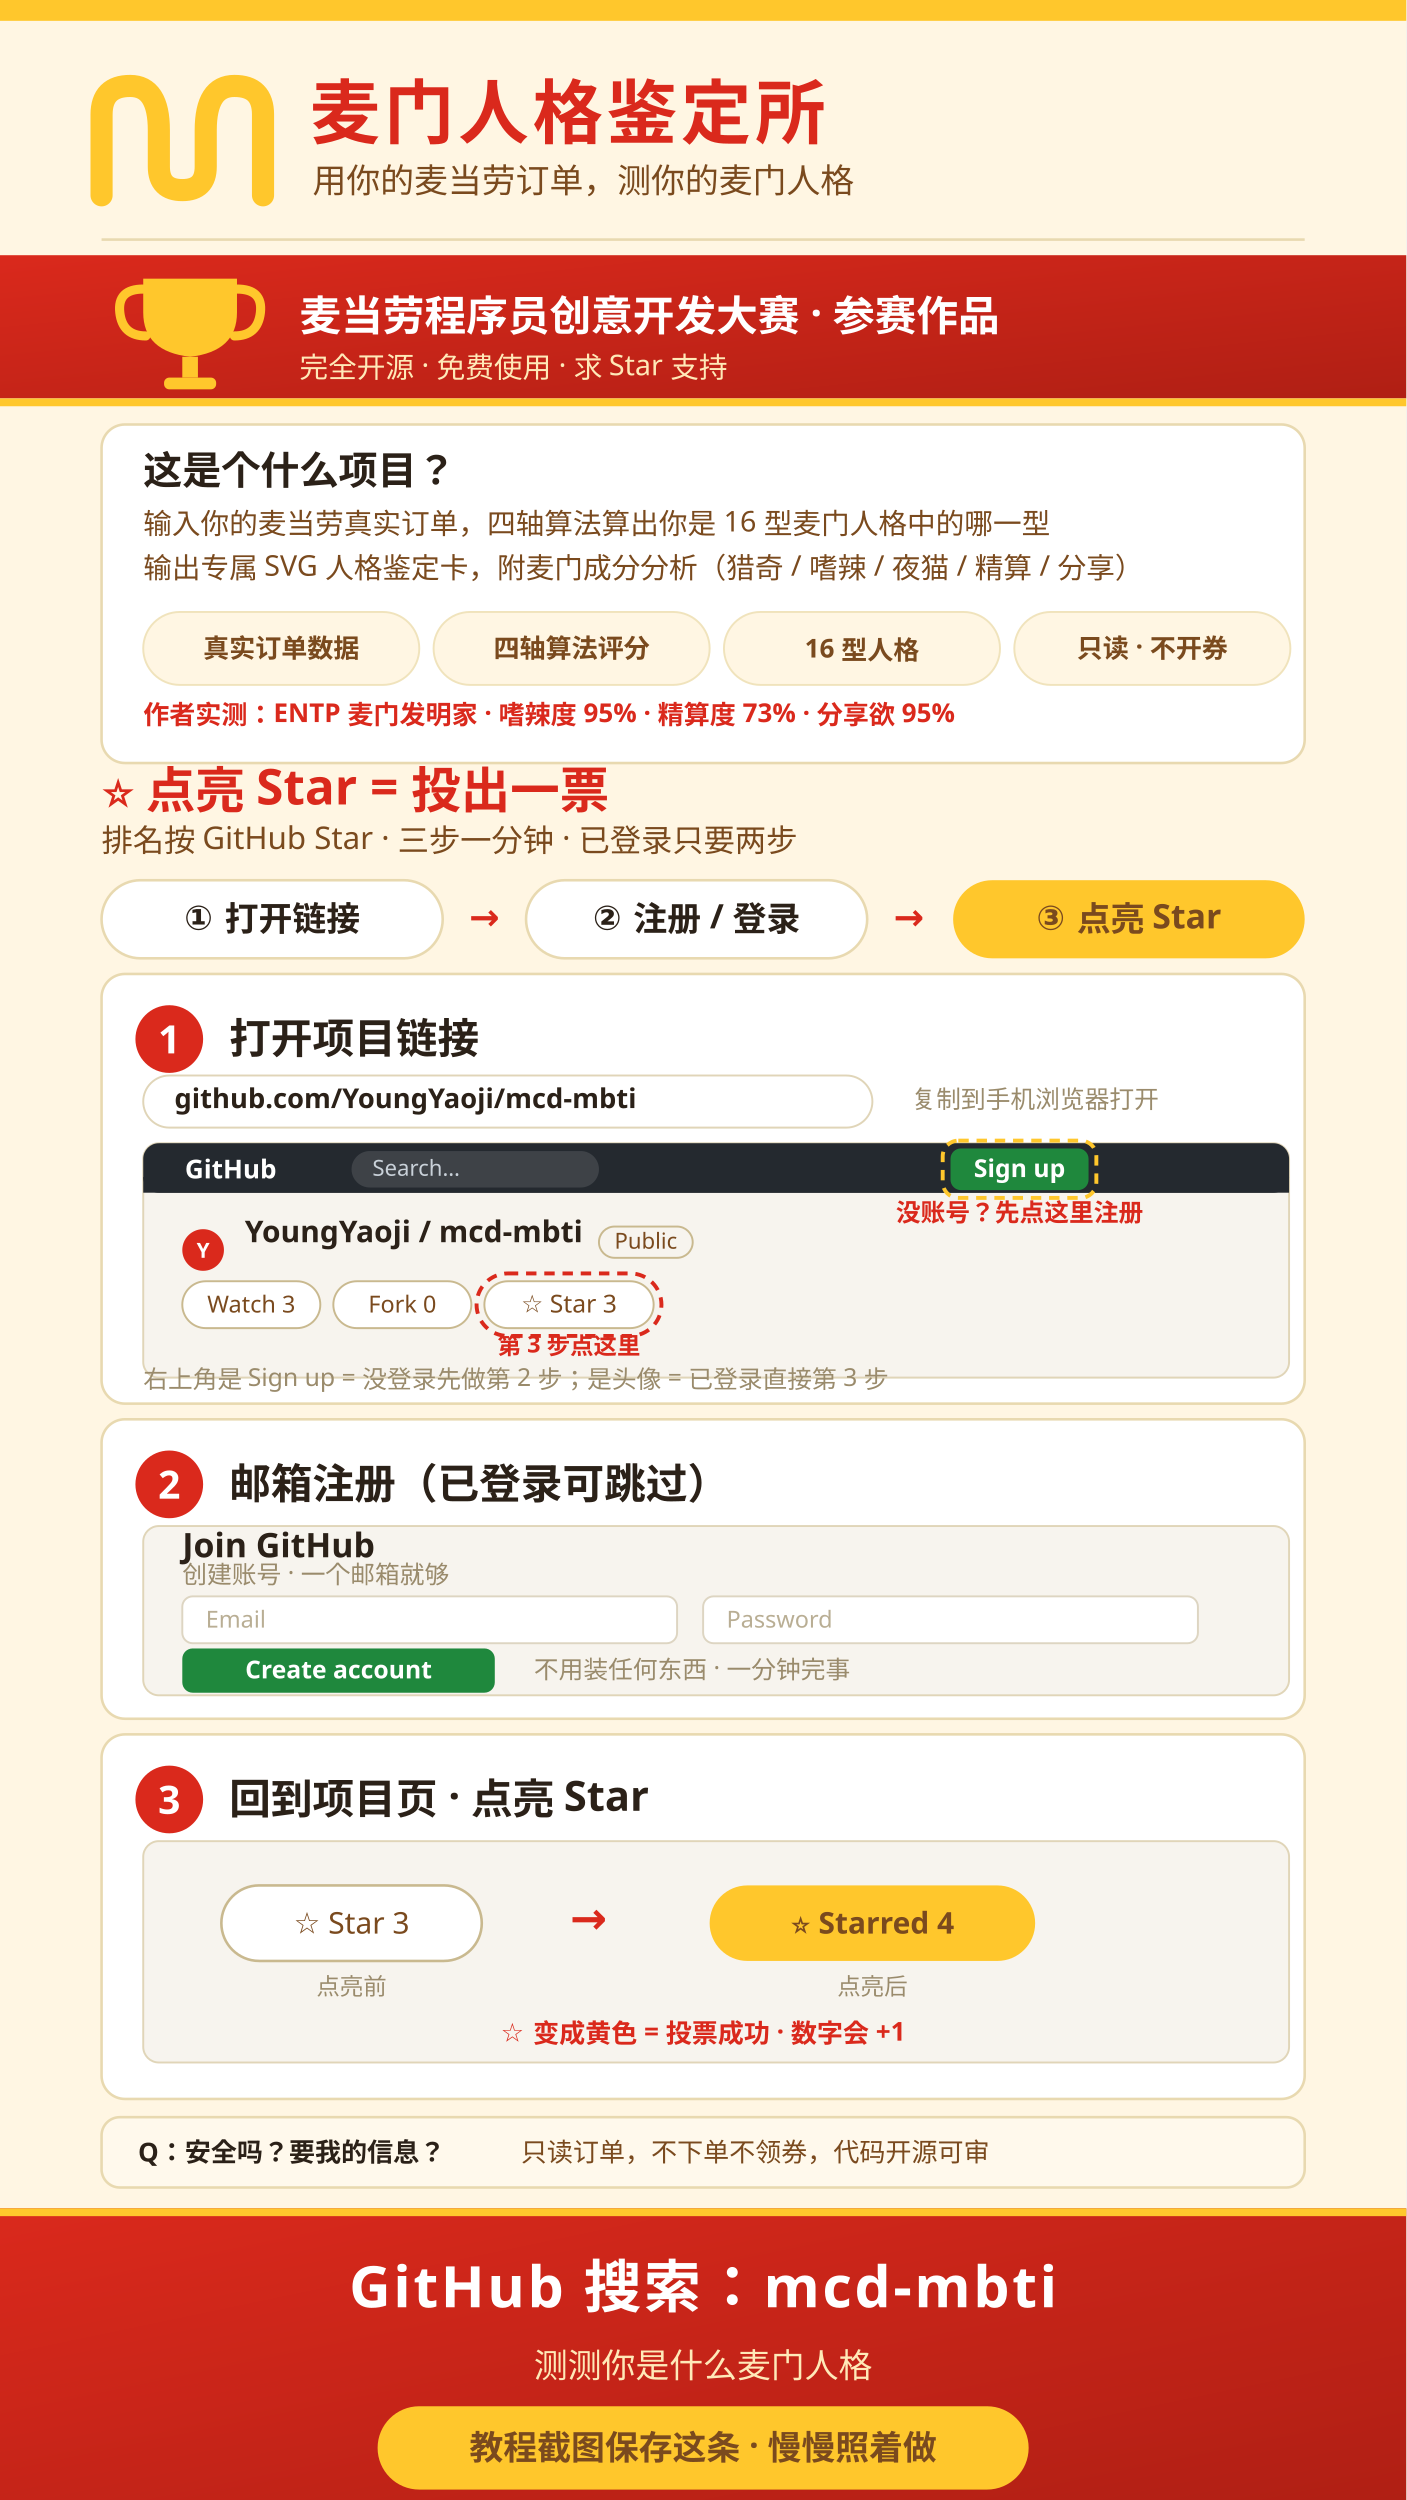
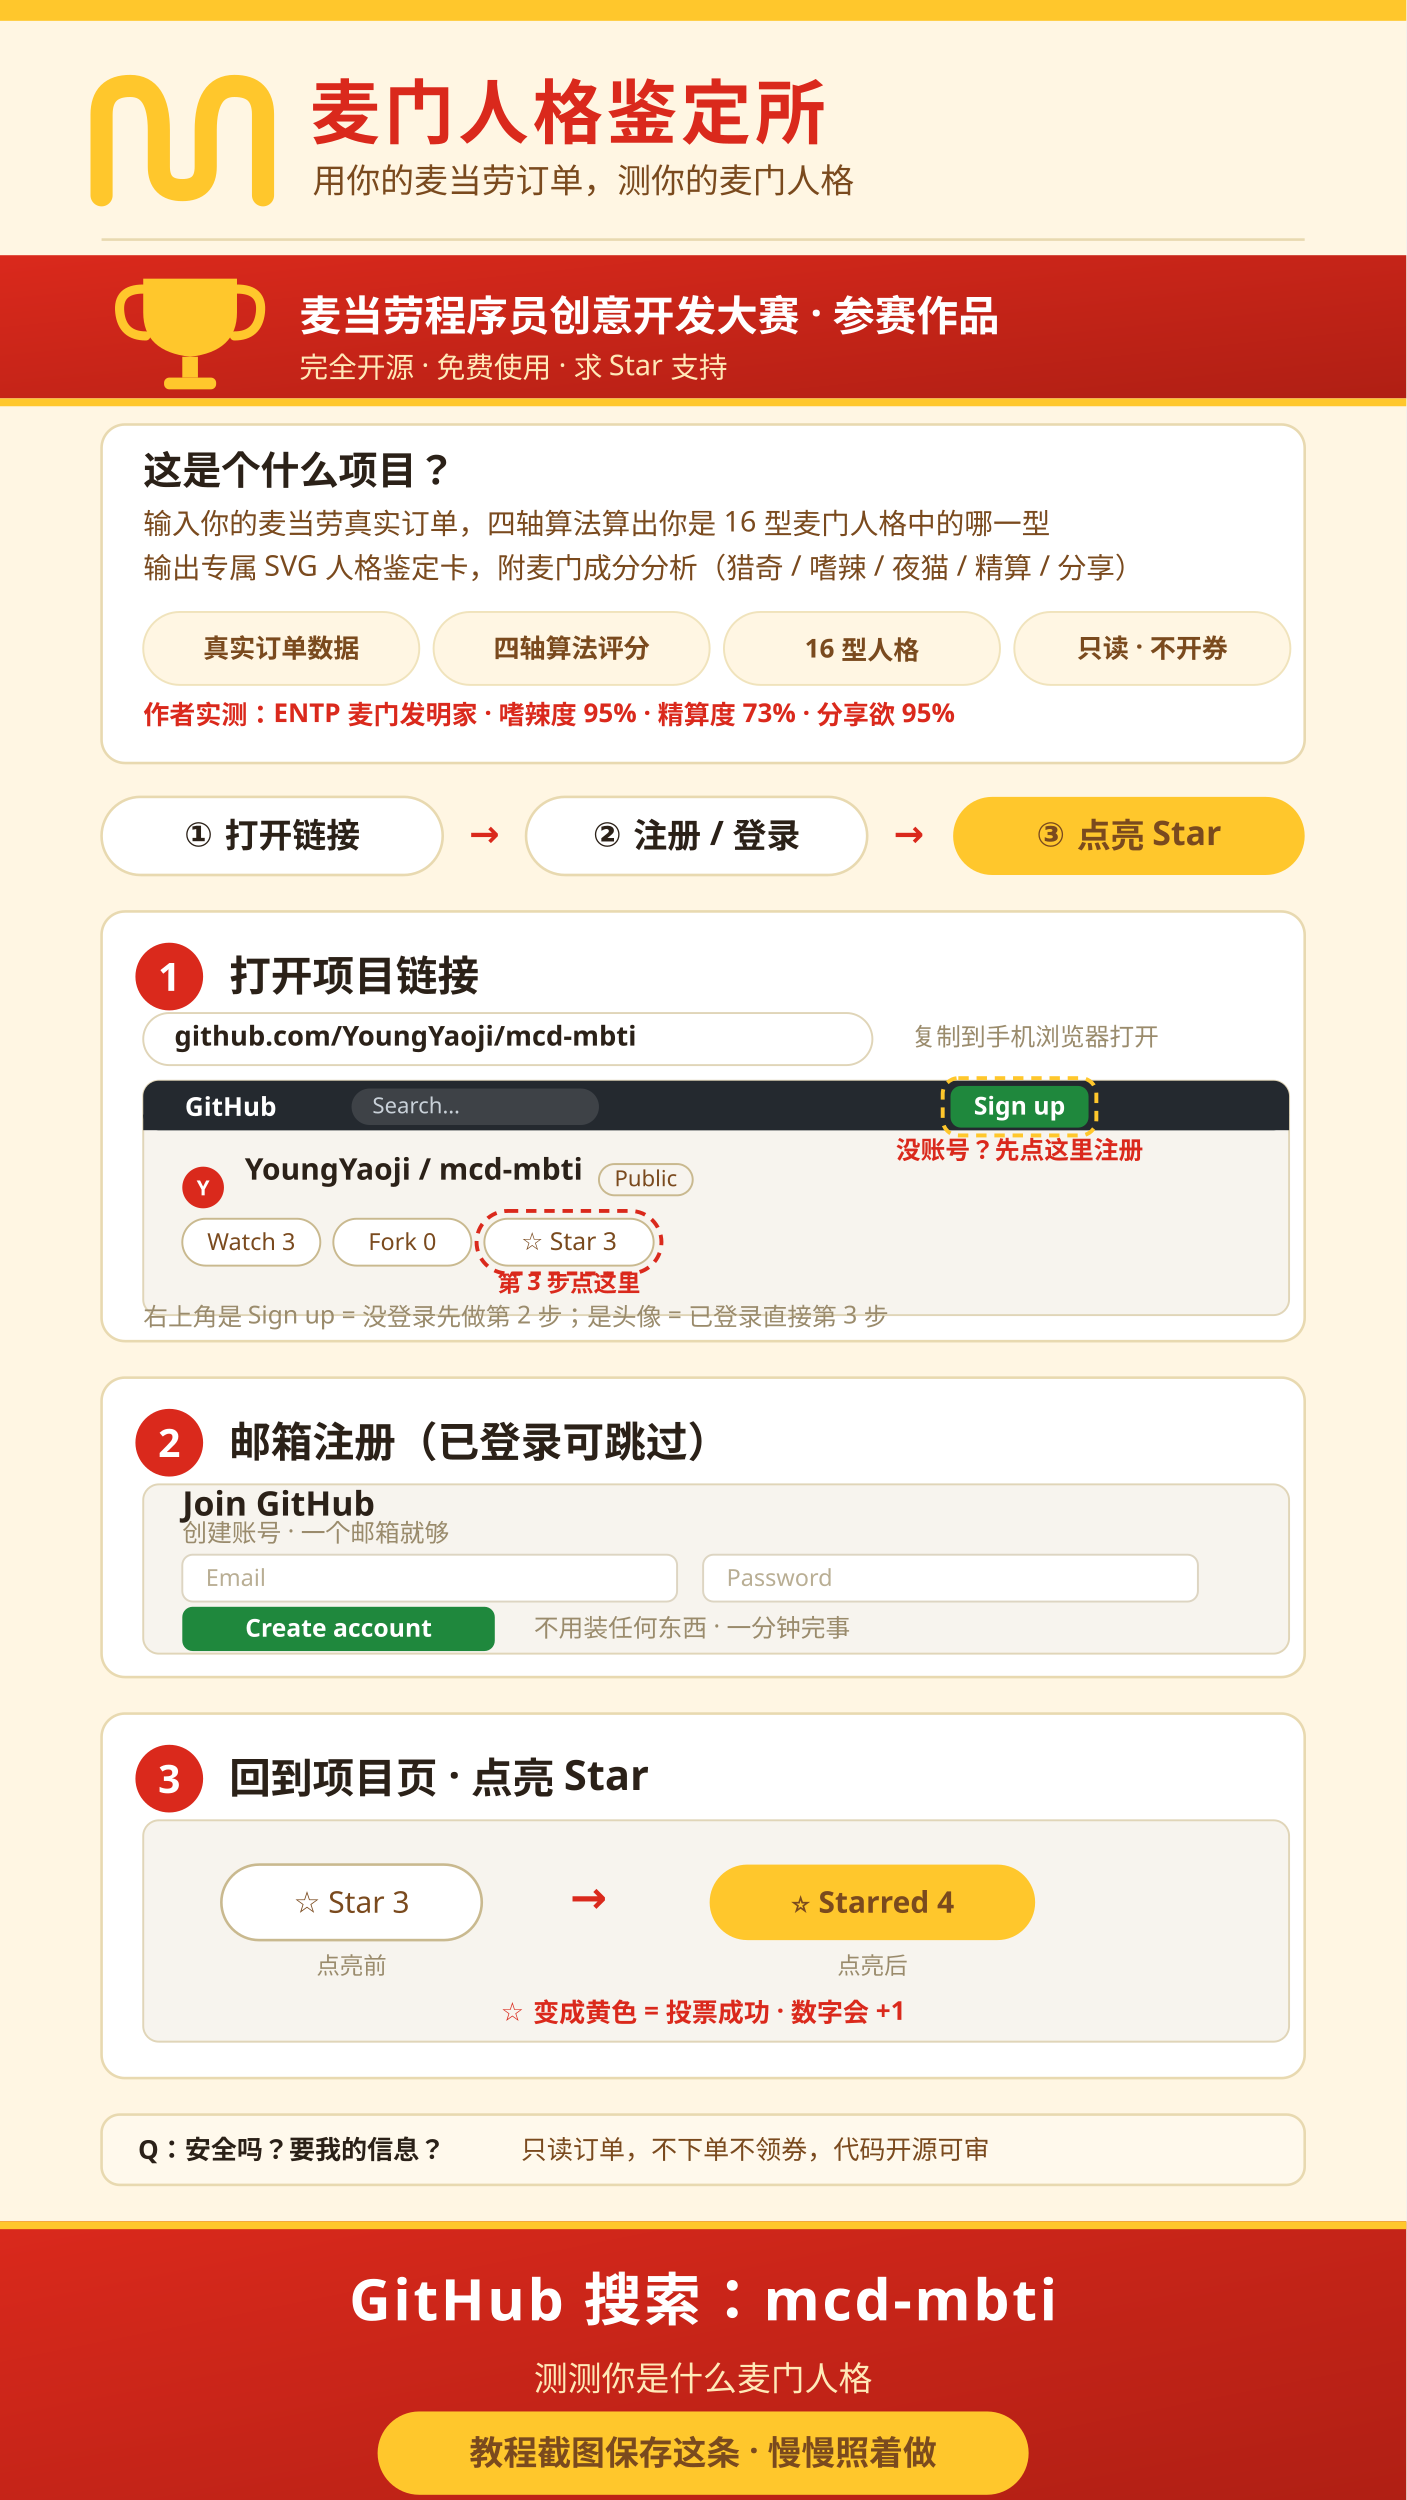
<svg xmlns="http://www.w3.org/2000/svg" width="1080" height="1920" viewBox="0 0 1080 1920">
  <defs>
    <linearGradient id="hdr" x1="0" y1="0" x2="1" y2="1">
      <stop offset="0" stop-color="#DA291C" />
      <stop offset="1" stop-color="#B01F14" />
    </linearGradient>
  </defs>
  <rect width="1080" height="1920" fill="#FFF6E3" />
  <rect width="1080" height="16" fill="#FFC72C" />
  <g transform="translate(78,58)">
    <path d="M 0 92 V 30 Q 0 8 22 8 Q 44 8 44 42 V 70 Q 44 88 62 88 Q 80 88 80 70 V 42 Q 80 8 102 8 Q 124 8 124 30 V 92" fill="none" stroke="#FFC72C" stroke-width="17" stroke-linecap="round" />
  </g>
  <text x="238" y="106" font-family="'Microsoft YaHei','PingFang SC',sans-serif" font-size="54" font-weight="900" fill="#DA291C" letter-spacing="3">麦门人格鉴定所</text>
  <text x="240" y="148" font-family="'Microsoft YaHei','PingFang SC',sans-serif" font-size="26" fill="#7A4A1E">用你的麦当劳订单，测你的麦门人格</text>
  <line x1="78" y1="184" x2="1002" y2="184" stroke="#E8D9B0" stroke-width="2" />
  <rect x="0" y="196" width="1080" height="110" fill="url(#hdr)" />
  <rect x="0" y="306" width="1080" height="6" fill="#FFC72C" />
  <g transform="translate(104,208)">
    <path d="M 6 6 H 78 V 32 Q 78 62 42 66 Q 6 62 6 32 Z" fill="#FFC72C" />
    <path d="M 6 14 Q -14 14 -12 32 Q -10 50 8 50" fill="none" stroke="#FFC72C" stroke-width="7" stroke-linecap="round" />
    <path d="M 78 14 Q 98 14 96 32 Q 94 50 76 50" fill="none" stroke="#FFC72C" stroke-width="7" stroke-linecap="round" />
    <rect x="36" y="66" width="12" height="16" fill="#FFC72C" />
    <rect x="22" y="82" width="40" height="9" rx="4" fill="#FFC72C" />
  </g>
  <text x="230" y="254" font-family="'Microsoft YaHei','PingFang SC',sans-serif" font-size="32" font-weight="900" fill="#FFFFFF">麦当劳程序员创意开发大赛 · 参赛作品</text>
  <text x="230" y="290" font-family="'Microsoft YaHei','PingFang SC',sans-serif" font-size="22" fill="#FFE9B8">完全开源 · 免费使用 · 求 Star 支持</text>
  <rect x="78" y="326" width="924" height="260" rx="18" fill="#FFFFFF" stroke="#E8D9B0" stroke-width="2" />
  <text x="110" y="372" font-family="'Microsoft YaHei','PingFang SC',sans-serif" font-size="30" font-weight="900" fill="#2B2118">这是个什么项目？</text>
  <text x="110" y="410" font-family="'Microsoft YaHei','PingFang SC',sans-serif" font-size="22" fill="#7A4A1E">输入你的麦当劳真实订单，四轴算法算出你是 16 型麦门人格中的哪一型</text>
  <text x="110" y="444" font-family="'Microsoft YaHei','PingFang SC',sans-serif" font-size="22" fill="#7A4A1E">输出专属 SVG 人格鉴定卡，附麦门成分分析（猎奇 / 嗜辣 / 夜猫 / 精算 / 分享）</text>
  <rect x="110" y="470" width="212" height="56" rx="28" fill="#FFF6E3" stroke="#F0E3BC" stroke-width="1.5" />
  <text x="216" y="505" font-family="'Microsoft YaHei','PingFang SC',sans-serif" font-size="20" font-weight="900" fill="#7A4A1E" text-anchor="middle">真实订单数据</text>
  <rect x="333" y="470" width="212" height="56" rx="28" fill="#FFF6E3" stroke="#F0E3BC" stroke-width="1.5" />
  <text x="439" y="505" font-family="'Microsoft YaHei','PingFang SC',sans-serif" font-size="20" font-weight="900" fill="#7A4A1E" text-anchor="middle">四轴算法评分</text>
  <rect x="556" y="470" width="212" height="56" rx="28" fill="#FFF6E3" stroke="#F0E3BC" stroke-width="1.5" />
  <text x="662" y="505" font-family="'Microsoft YaHei','PingFang SC',sans-serif" font-size="20" font-weight="900" fill="#7A4A1E" text-anchor="middle">16 型人格</text>
  <rect x="779" y="470" width="212" height="56" rx="28" fill="#FFF6E3" stroke="#F0E3BC" stroke-width="1.5" />
  <text x="885" y="505" font-family="'Microsoft YaHei','PingFang SC',sans-serif" font-size="20" font-weight="900" fill="#7A4A1E" text-anchor="middle">只读 · 不开券</text>
  <text x="110" y="556" font-family="'Microsoft YaHei','PingFang SC',sans-serif" font-size="20" font-weight="900" fill="#DA291C">作者实测：ENTP 麦门发明家 · 嗜辣度 95% · 精算度 73% · 分享欲 95%</text>
-   <text x="78" y="620" font-family="'Microsoft YaHei','PingFang SC',sans-serif" font-size="38" font-weight="900" fill="#DA291C">⭐ 点亮 Star = 投出一票</text>
-   <text x="78" y="654" font-family="'Microsoft YaHei','PingFang SC',sans-serif" font-size="24" fill="#7A4A1E">排名按 GitHub Star · 三步一分钟 · 已登录只要两步</text>
-   <rect x="78" y="676" width="262" height="60" rx="30" fill="#FFFFFF" stroke="#E8D9B0" stroke-width="2" />
-   <text x="209" y="714" font-family="'Microsoft YaHei','PingFang SC',sans-serif" font-size="26" font-weight="900" fill="#2B2118" text-anchor="middle">① 打开链接</text>
-   <text x="372" y="714" font-family="'Microsoft YaHei',sans-serif" font-size="28" font-weight="900" fill="#DA291C" text-anchor="middle">→</text>
-   <rect x="404" y="676" width="262" height="60" rx="30" fill="#FFFFFF" stroke="#E8D9B0" stroke-width="2" />
-   <text x="535" y="714" font-family="'Microsoft YaHei','PingFang SC',sans-serif" font-size="26" font-weight="900" fill="#2B2118" text-anchor="middle">② 注册 / 登录</text>
-   <text x="698" y="714" font-family="'Microsoft YaHei',sans-serif" font-size="28" font-weight="900" fill="#DA291C" text-anchor="middle">→</text>
-   <rect x="732" y="676" width="270" height="60" rx="30" fill="#FFC72C" />
-   <text x="867" y="714" font-family="'Microsoft YaHei','PingFang SC',sans-serif" font-size="26" font-weight="900" fill="#7A4A1E" text-anchor="middle">③ 点亮 Star</text>
-   <rect x="78" y="748" width="924" height="330" rx="18" fill="#FFFFFF" stroke="#E8D9B0" stroke-width="2" />
-   <circle cx="130" cy="798" r="26" fill="#DA291C" />
-   <text x="130" y="809" font-family="'Microsoft YaHei','PingFang SC',sans-serif" font-size="30" font-weight="900" fill="#FFFFFF" text-anchor="middle">1</text>
-   <text x="176" y="809" font-family="'Microsoft YaHei','PingFang SC',sans-serif" font-size="32" font-weight="900" fill="#2B2118">打开项目链接</text>
-   <rect x="110" y="826" width="560" height="40" rx="20" fill="#FFFFFF" stroke="#E0D5B8" stroke-width="1.5" />
-   <text x="134" y="851" font-family="'Microsoft YaHei','PingFang SC',sans-serif" font-size="21" font-weight="900" fill="#2B2118">github.com/YoungYaoji/mcd-mbti</text>
-   <text x="700" y="851" font-family="'Microsoft YaHei','PingFang SC',sans-serif" font-size="19" fill="#9A8B6C">复制到手机浏览器打开</text>
-   <rect x="110" y="878" width="880" height="180" rx="12" fill="#F7F4EE" stroke="#E0D5B8" stroke-width="1.5" />
-   <rect x="110" y="878" width="880" height="38" rx="12" fill="#24292F" />
-   <rect x="110" y="904" width="880" height="12" fill="#24292F" />
-   <text x="142" y="905" font-family="'Microsoft YaHei',sans-serif" font-size="20" font-weight="900" fill="#FFFFFF">GitHub</text>
-   <rect x="270" y="884" width="190" height="28" rx="14" fill="#FFFFFF" fill-opacity="0.12" />
-   <text x="286" y="903" font-family="'Microsoft YaHei',sans-serif" font-size="17" fill="#C9D1D9">Search…</text>
-   <rect x="730" y="882" width="106" height="32" rx="8" fill="#1F883D" />
-   <text x="783" y="904" font-family="'Microsoft YaHei',sans-serif" font-size="19" font-weight="900" fill="#FFFFFF" text-anchor="middle">Sign up</text>
-   <rect x="724" y="876" width="118" height="44" rx="12" fill="none" stroke="#FFC72C" stroke-width="3" stroke-dasharray="8 6" />
-   <text x="783" y="938" font-family="'Microsoft YaHei','PingFang SC',sans-serif" font-size="19" font-weight="900" fill="#DA291C" text-anchor="middle">没账号？先点这里注册</text>
-   <circle cx="156" cy="960" r="16" fill="#DA291C" />
-   <text x="156" y="966" font-family="'Microsoft YaHei',sans-serif" font-size="16" font-weight="900" fill="#FFFFFF" text-anchor="middle">Y</text>
-   <text x="188" y="954" font-family="'Microsoft YaHei','PingFang SC',sans-serif" font-size="23" font-weight="900" fill="#2B2118">YoungYaoji / mcd-mbti</text>
-   <rect x="460" y="942" width="72" height="24" rx="12" fill="none" stroke="#C9B98F" stroke-width="1.5" />
-   <text x="496" y="959" font-family="'Microsoft YaHei','PingFang SC',sans-serif" font-size="17" fill="#7A4A1E" text-anchor="middle">Public</text>
-   <rect x="140" y="984" width="106" height="36" rx="18" fill="#FFFFFF" stroke="#C9B98F" stroke-width="1.5" />
-   <text x="193" y="1008" font-family="'Microsoft YaHei',sans-serif" font-size="18" fill="#7A4A1E" text-anchor="middle">Watch 3</text>
-   <rect x="256" y="984" width="106" height="36" rx="18" fill="#FFFFFF" stroke="#C9B98F" stroke-width="1.5" />
-   <text x="309" y="1008" font-family="'Microsoft YaHei',sans-serif" font-size="18" fill="#7A4A1E" text-anchor="middle">Fork 0</text>
-   <rect x="372" y="984" width="130" height="36" rx="18" fill="#FFFFFF" stroke="#C9B98F" stroke-width="1.5" />
-   <text x="437" y="1008" font-family="'Microsoft YaHei',sans-serif" font-size="19" fill="#7A4A1E" text-anchor="middle">☆ Star 3</text>
-   <rect x="366" y="978" width="142" height="48" rx="24" fill="none" stroke="#DA291C" stroke-width="3" stroke-dasharray="8 6" />
-   <text x="437" y="1040" font-family="'Microsoft YaHei','PingFang SC',sans-serif" font-size="18" font-weight="900" fill="#DA291C" text-anchor="middle">第 3 步点这里</text>
-   <text x="110" y="1066" font-family="'Microsoft YaHei','PingFang SC',sans-serif" font-size="19" fill="#9A8B6C">右上角是 Sign up = 没登录先做第 2 步；是头像 = 已登录直接第 3 步</text>
-   <rect x="78" y="1090" width="924" height="230" rx="18" fill="#FFFFFF" stroke="#E8D9B0" stroke-width="2" />
-   <circle cx="130" cy="1140" r="26" fill="#DA291C" />
-   <text x="130" y="1151" font-family="'Microsoft YaHei','PingFang SC',sans-serif" font-size="30" font-weight="900" fill="#FFFFFF" text-anchor="middle">2</text>
-   <text x="176" y="1151" font-family="'Microsoft YaHei','PingFang SC',sans-serif" font-size="32" font-weight="900" fill="#2B2118">邮箱注册（已登录可跳过）</text>
-   <rect x="110" y="1172" width="880" height="130" rx="12" fill="#F7F4EE" stroke="#E0D5B8" stroke-width="1.5" />
-   <text x="140" y="1196" font-family="'Microsoft YaHei',sans-serif" font-size="26" font-weight="900" fill="#2B2118">Join GitHub</text>
-   <text x="140" y="1216" font-family="'Microsoft YaHei','PingFang SC',sans-serif" font-size="19" fill="#9A8B6C">创建账号 · 一个邮箱就够</text>
-   <rect x="140" y="1226" width="380" height="36" rx="8" fill="#FFFFFF" stroke="#DDD5C2" stroke-width="1.5" />
-   <text x="158" y="1250" font-family="'Microsoft YaHei',sans-serif" font-size="18" fill="#B9AE94">Email</text>
-   <rect x="540" y="1226" width="380" height="36" rx="8" fill="#FFFFFF" stroke="#DDD5C2" stroke-width="1.5" />
-   <text x="558" y="1250" font-family="'Microsoft YaHei',sans-serif" font-size="18" fill="#B9AE94">Password</text>
-   <rect x="140" y="1266" width="240" height="34" rx="8" fill="#1F883D" />
-   <text x="260" y="1289" font-family="'Microsoft YaHei',sans-serif" font-size="19" font-weight="900" fill="#FFFFFF" text-anchor="middle">Create account</text>
-   <text x="410" y="1289" font-family="'Microsoft YaHei','PingFang SC',sans-serif" font-size="19" fill="#9A8B6C">不用装任何东西 · 一分钟完事</text>
-   <rect x="78" y="1332" width="924" height="280" rx="18" fill="#FFFFFF" stroke="#E8D9B0" stroke-width="2" />
-   <circle cx="130" cy="1382" r="26" fill="#DA291C" />
-   <text x="130" y="1393" font-family="'Microsoft YaHei','PingFang SC',sans-serif" font-size="30" font-weight="900" fill="#FFFFFF" text-anchor="middle">3</text>
-   <text x="176" y="1393" font-family="'Microsoft YaHei','PingFang SC',sans-serif" font-size="32" font-weight="900" fill="#2B2118">回到项目页 · 点亮 Star</text>
-   <rect x="110" y="1414" width="880" height="170" rx="12" fill="#F7F4EE" stroke="#E0D5B8" stroke-width="1.5" />
-   <rect x="170" y="1448" width="200" height="58" rx="29" fill="#FFFFFF" stroke="#C9B98F" stroke-width="2" />
-   <text x="270" y="1485" font-family="'Microsoft YaHei',sans-serif" font-size="23" fill="#7A4A1E" text-anchor="middle">☆ Star 3</text>
-   <text x="270" y="1532" font-family="'Microsoft YaHei','PingFang SC',sans-serif" font-size="18" fill="#9A8B6C" text-anchor="middle">点亮前</text>
-   <text x="452" y="1485" font-family="'Microsoft YaHei',sans-serif" font-size="34" font-weight="900" fill="#DA291C" text-anchor="middle">→</text>
-   <rect x="545" y="1448" width="250" height="58" rx="29" fill="#FFC72C" />
-   <text x="670" y="1485" font-family="'Microsoft YaHei',sans-serif" font-size="23" font-weight="900" fill="#7A4A1E" text-anchor="middle">⭐ Starred 4</text>
-   <text x="670" y="1532" font-family="'Microsoft YaHei','PingFang SC',sans-serif" font-size="18" fill="#9A8B6C" text-anchor="middle">点亮后</text>
-   <text x="540" y="1568" font-family="'Microsoft YaHei','PingFang SC',sans-serif" font-size="20" font-weight="900" fill="#DA291C" text-anchor="middle">☆ 变成黄色 = 投票成功 · 数字会 +1</text>
-   <rect x="78" y="1626" width="924" height="54" rx="14" fill="#FFF9EC" stroke="#E8D9B0" stroke-width="2" />
-   <text x="106" y="1660" font-family="'Microsoft YaHei','PingFang SC',sans-serif" font-size="20" font-weight="900" fill="#2B2118">Q：安全吗？要我的信息？</text>
-   <text x="400" y="1660" font-family="'Microsoft YaHei','PingFang SC',sans-serif" font-size="20" fill="#7A4A1E">只读订单，不下单不领券，代码开源可审</text>
-   <rect x="0" y="1696" width="1080" height="224" fill="url(#hdr)" />
-   <rect x="0" y="1696" width="1080" height="6" fill="#FFC72C" />
+   <rect x="78" y="612" width="262" height="60" rx="30" fill="#FFFFFF" stroke="#E8D9B0" stroke-width="2" />
+   <text x="209" y="650" font-family="'Microsoft YaHei','PingFang SC',sans-serif" font-size="26" font-weight="900" fill="#2B2118" text-anchor="middle">① 打开链接</text>
+   <text x="372" y="650" font-family="'Microsoft YaHei',sans-serif" font-size="28" font-weight="900" fill="#DA291C" text-anchor="middle">→</text>
+   <rect x="404" y="612" width="262" height="60" rx="30" fill="#FFFFFF" stroke="#E8D9B0" stroke-width="2" />
+   <text x="535" y="650" font-family="'Microsoft YaHei','PingFang SC',sans-serif" font-size="26" font-weight="900" fill="#2B2118" text-anchor="middle">② 注册 / 登录</text>
+   <text x="698" y="650" font-family="'Microsoft YaHei',sans-serif" font-size="28" font-weight="900" fill="#DA291C" text-anchor="middle">→</text>
+   <rect x="732" y="612" width="270" height="60" rx="30" fill="#FFC72C" />
+   <text x="867" y="650" font-family="'Microsoft YaHei','PingFang SC',sans-serif" font-size="26" font-weight="900" fill="#7A4A1E" text-anchor="middle">③ 点亮 Star</text>
+   <rect x="78" y="700" width="924" height="330" rx="18" fill="#FFFFFF" stroke="#E8D9B0" stroke-width="2" />
+   <circle cx="130" cy="750" r="26" fill="#DA291C" />
+   <text x="130" y="761" font-family="'Microsoft YaHei','PingFang SC',sans-serif" font-size="30" font-weight="900" fill="#FFFFFF" text-anchor="middle">1</text>
+   <text x="176" y="761" font-family="'Microsoft YaHei','PingFang SC',sans-serif" font-size="32" font-weight="900" fill="#2B2118">打开项目链接</text>
+   <rect x="110" y="778" width="560" height="40" rx="20" fill="#FFFFFF" stroke="#E0D5B8" stroke-width="1.5" />
+   <text x="134" y="803" font-family="'Microsoft YaHei','PingFang SC',sans-serif" font-size="21" font-weight="900" fill="#2B2118">github.com/YoungYaoji/mcd-mbti</text>
+   <text x="700" y="803" font-family="'Microsoft YaHei','PingFang SC',sans-serif" font-size="19" fill="#9A8B6C">复制到手机浏览器打开</text>
+   <rect x="110" y="830" width="880" height="180" rx="12" fill="#F7F4EE" stroke="#E0D5B8" stroke-width="1.5" />
+   <rect x="110" y="830" width="880" height="38" rx="12" fill="#24292F" />
+   <rect x="110" y="856" width="880" height="12" fill="#24292F" />
+   <text x="142" y="857" font-family="'Microsoft YaHei',sans-serif" font-size="20" font-weight="900" fill="#FFFFFF">GitHub</text>
+   <rect x="270" y="836" width="190" height="28" rx="14" fill="#FFFFFF" fill-opacity="0.12" />
+   <text x="286" y="855" font-family="'Microsoft YaHei',sans-serif" font-size="17" fill="#C9D1D9">Search…</text>
+   <rect x="730" y="834" width="106" height="32" rx="8" fill="#1F883D" />
+   <text x="783" y="856" font-family="'Microsoft YaHei',sans-serif" font-size="19" font-weight="900" fill="#FFFFFF" text-anchor="middle">Sign up</text>
+   <rect x="724" y="828" width="118" height="44" rx="12" fill="none" stroke="#FFC72C" stroke-width="3" stroke-dasharray="8 6" />
+   <text x="783" y="890" font-family="'Microsoft YaHei','PingFang SC',sans-serif" font-size="19" font-weight="900" fill="#DA291C" text-anchor="middle">没账号？先点这里注册</text>
+   <circle cx="156" cy="912" r="16" fill="#DA291C" />
+   <text x="156" y="918" font-family="'Microsoft YaHei',sans-serif" font-size="16" font-weight="900" fill="#FFFFFF" text-anchor="middle">Y</text>
+   <text x="188" y="906" font-family="'Microsoft YaHei','PingFang SC',sans-serif" font-size="23" font-weight="900" fill="#2B2118">YoungYaoji / mcd-mbti</text>
+   <rect x="460" y="894" width="72" height="24" rx="12" fill="none" stroke="#C9B98F" stroke-width="1.5" />
+   <text x="496" y="911" font-family="'Microsoft YaHei','PingFang SC',sans-serif" font-size="17" fill="#7A4A1E" text-anchor="middle">Public</text>
+   <rect x="140" y="936" width="106" height="36" rx="18" fill="#FFFFFF" stroke="#C9B98F" stroke-width="1.5" />
+   <text x="193" y="960" font-family="'Microsoft YaHei',sans-serif" font-size="18" fill="#7A4A1E" text-anchor="middle">Watch 3</text>
+   <rect x="256" y="936" width="106" height="36" rx="18" fill="#FFFFFF" stroke="#C9B98F" stroke-width="1.5" />
+   <text x="309" y="960" font-family="'Microsoft YaHei',sans-serif" font-size="18" fill="#7A4A1E" text-anchor="middle">Fork 0</text>
+   <rect x="372" y="936" width="130" height="36" rx="18" fill="#FFFFFF" stroke="#C9B98F" stroke-width="1.5" />
+   <text x="437" y="960" font-family="'Microsoft YaHei',sans-serif" font-size="19" fill="#7A4A1E" text-anchor="middle">☆ Star 3</text>
+   <rect x="366" y="930" width="142" height="48" rx="24" fill="none" stroke="#DA291C" stroke-width="3" stroke-dasharray="8 6" />
+   <text x="437" y="992" font-family="'Microsoft YaHei','PingFang SC',sans-serif" font-size="18" font-weight="900" fill="#DA291C" text-anchor="middle">第 3 步点这里</text>
+   <text x="110" y="1018" font-family="'Microsoft YaHei','PingFang SC',sans-serif" font-size="19" fill="#9A8B6C">右上角是 Sign up = 没登录先做第 2 步；是头像 = 已登录直接第 3 步</text>
+   <rect x="78" y="1058" width="924" height="230" rx="18" fill="#FFFFFF" stroke="#E8D9B0" stroke-width="2" />
+   <circle cx="130" cy="1108" r="26" fill="#DA291C" />
+   <text x="130" y="1119" font-family="'Microsoft YaHei','PingFang SC',sans-serif" font-size="30" font-weight="900" fill="#FFFFFF" text-anchor="middle">2</text>
+   <text x="176" y="1119" font-family="'Microsoft YaHei','PingFang SC',sans-serif" font-size="32" font-weight="900" fill="#2B2118">邮箱注册（已登录可跳过）</text>
+   <rect x="110" y="1140" width="880" height="130" rx="12" fill="#F7F4EE" stroke="#E0D5B8" stroke-width="1.5" />
+   <text x="140" y="1164" font-family="'Microsoft YaHei',sans-serif" font-size="26" font-weight="900" fill="#2B2118">Join GitHub</text>
+   <text x="140" y="1184" font-family="'Microsoft YaHei','PingFang SC',sans-serif" font-size="19" fill="#9A8B6C">创建账号 · 一个邮箱就够</text>
+   <rect x="140" y="1194" width="380" height="36" rx="8" fill="#FFFFFF" stroke="#DDD5C2" stroke-width="1.5" />
+   <text x="158" y="1218" font-family="'Microsoft YaHei',sans-serif" font-size="18" fill="#B9AE94">Email</text>
+   <rect x="540" y="1194" width="380" height="36" rx="8" fill="#FFFFFF" stroke="#DDD5C2" stroke-width="1.5" />
+   <text x="558" y="1218" font-family="'Microsoft YaHei',sans-serif" font-size="18" fill="#B9AE94">Password</text>
+   <rect x="140" y="1234" width="240" height="34" rx="8" fill="#1F883D" />
+   <text x="260" y="1257" font-family="'Microsoft YaHei',sans-serif" font-size="19" font-weight="900" fill="#FFFFFF" text-anchor="middle">Create account</text>
+   <text x="410" y="1257" font-family="'Microsoft YaHei','PingFang SC',sans-serif" font-size="19" fill="#9A8B6C">不用装任何东西 · 一分钟完事</text>
+   <rect x="78" y="1316" width="924" height="280" rx="18" fill="#FFFFFF" stroke="#E8D9B0" stroke-width="2" />
+   <circle cx="130" cy="1366" r="26" fill="#DA291C" />
+   <text x="130" y="1377" font-family="'Microsoft YaHei','PingFang SC',sans-serif" font-size="30" font-weight="900" fill="#FFFFFF" text-anchor="middle">3</text>
+   <text x="176" y="1377" font-family="'Microsoft YaHei','PingFang SC',sans-serif" font-size="32" font-weight="900" fill="#2B2118">回到项目页 · 点亮 Star</text>
+   <rect x="110" y="1398" width="880" height="170" rx="12" fill="#F7F4EE" stroke="#E0D5B8" stroke-width="1.5" />
+   <rect x="170" y="1432" width="200" height="58" rx="29" fill="#FFFFFF" stroke="#C9B98F" stroke-width="2" />
+   <text x="270" y="1469" font-family="'Microsoft YaHei',sans-serif" font-size="23" fill="#7A4A1E" text-anchor="middle">☆ Star 3</text>
+   <text x="270" y="1516" font-family="'Microsoft YaHei','PingFang SC',sans-serif" font-size="18" fill="#9A8B6C" text-anchor="middle">点亮前</text>
+   <text x="452" y="1469" font-family="'Microsoft YaHei',sans-serif" font-size="34" font-weight="900" fill="#DA291C" text-anchor="middle">→</text>
+   <rect x="545" y="1432" width="250" height="58" rx="29" fill="#FFC72C" />
+   <text x="670" y="1469" font-family="'Microsoft YaHei',sans-serif" font-size="23" font-weight="900" fill="#7A4A1E" text-anchor="middle">⭐ Starred 4</text>
+   <text x="670" y="1516" font-family="'Microsoft YaHei','PingFang SC',sans-serif" font-size="18" fill="#9A8B6C" text-anchor="middle">点亮后</text>
+   <text x="540" y="1552" font-family="'Microsoft YaHei','PingFang SC',sans-serif" font-size="20" font-weight="900" fill="#DA291C" text-anchor="middle">☆ 变成黄色 = 投票成功 · 数字会 +1</text>
+   <rect x="78" y="1624" width="924" height="54" rx="14" fill="#FFF9EC" stroke="#E8D9B0" stroke-width="2" />
+   <text x="106" y="1658" font-family="'Microsoft YaHei','PingFang SC',sans-serif" font-size="20" font-weight="900" fill="#2B2118">Q：安全吗？要我的信息？</text>
+   <text x="400" y="1658" font-family="'Microsoft YaHei','PingFang SC',sans-serif" font-size="20" fill="#7A4A1E">只读订单，不下单不领券，代码开源可审</text>
+   <rect x="0" y="1706" width="1080" height="214" fill="url(#hdr)" />
+   <rect x="0" y="1706" width="1080" height="6" fill="#FFC72C" />
  <g font-family="'Microsoft YaHei','PingFang SC',sans-serif" text-anchor="middle">
-     <text x="540" y="1772" font-size="44" font-weight="900" fill="#FFFFFF" letter-spacing="2">GitHub 搜索：mcd-mbti</text>
-     <text x="540" y="1826" font-size="26" fill="#FFE9B8">测测你是什么麦门人格</text>
+     <text x="540" y="1782" font-size="44" font-weight="900" fill="#FFFFFF" letter-spacing="2">GitHub 搜索：mcd-mbti</text>
+     <text x="540" y="1836" font-size="26" fill="#FFE9B8">测测你是什么麦门人格</text>
  </g>
-   <rect x="290" y="1848" width="500" height="64" rx="32" fill="#FFC72C" />
-   <text x="540" y="1889" font-family="'Microsoft YaHei','PingFang SC',sans-serif" font-size="26" font-weight="900" fill="#7A4A1E" text-anchor="middle">教程截图保存这条 · 慢慢照着做</text>
+   <rect x="290" y="1852" width="500" height="64" rx="32" fill="#FFC72C" />
+   <text x="540" y="1893" font-family="'Microsoft YaHei','PingFang SC',sans-serif" font-size="26" font-weight="900" fill="#7A4A1E" text-anchor="middle">教程截图保存这条 · 慢慢照着做</text>
</svg>
